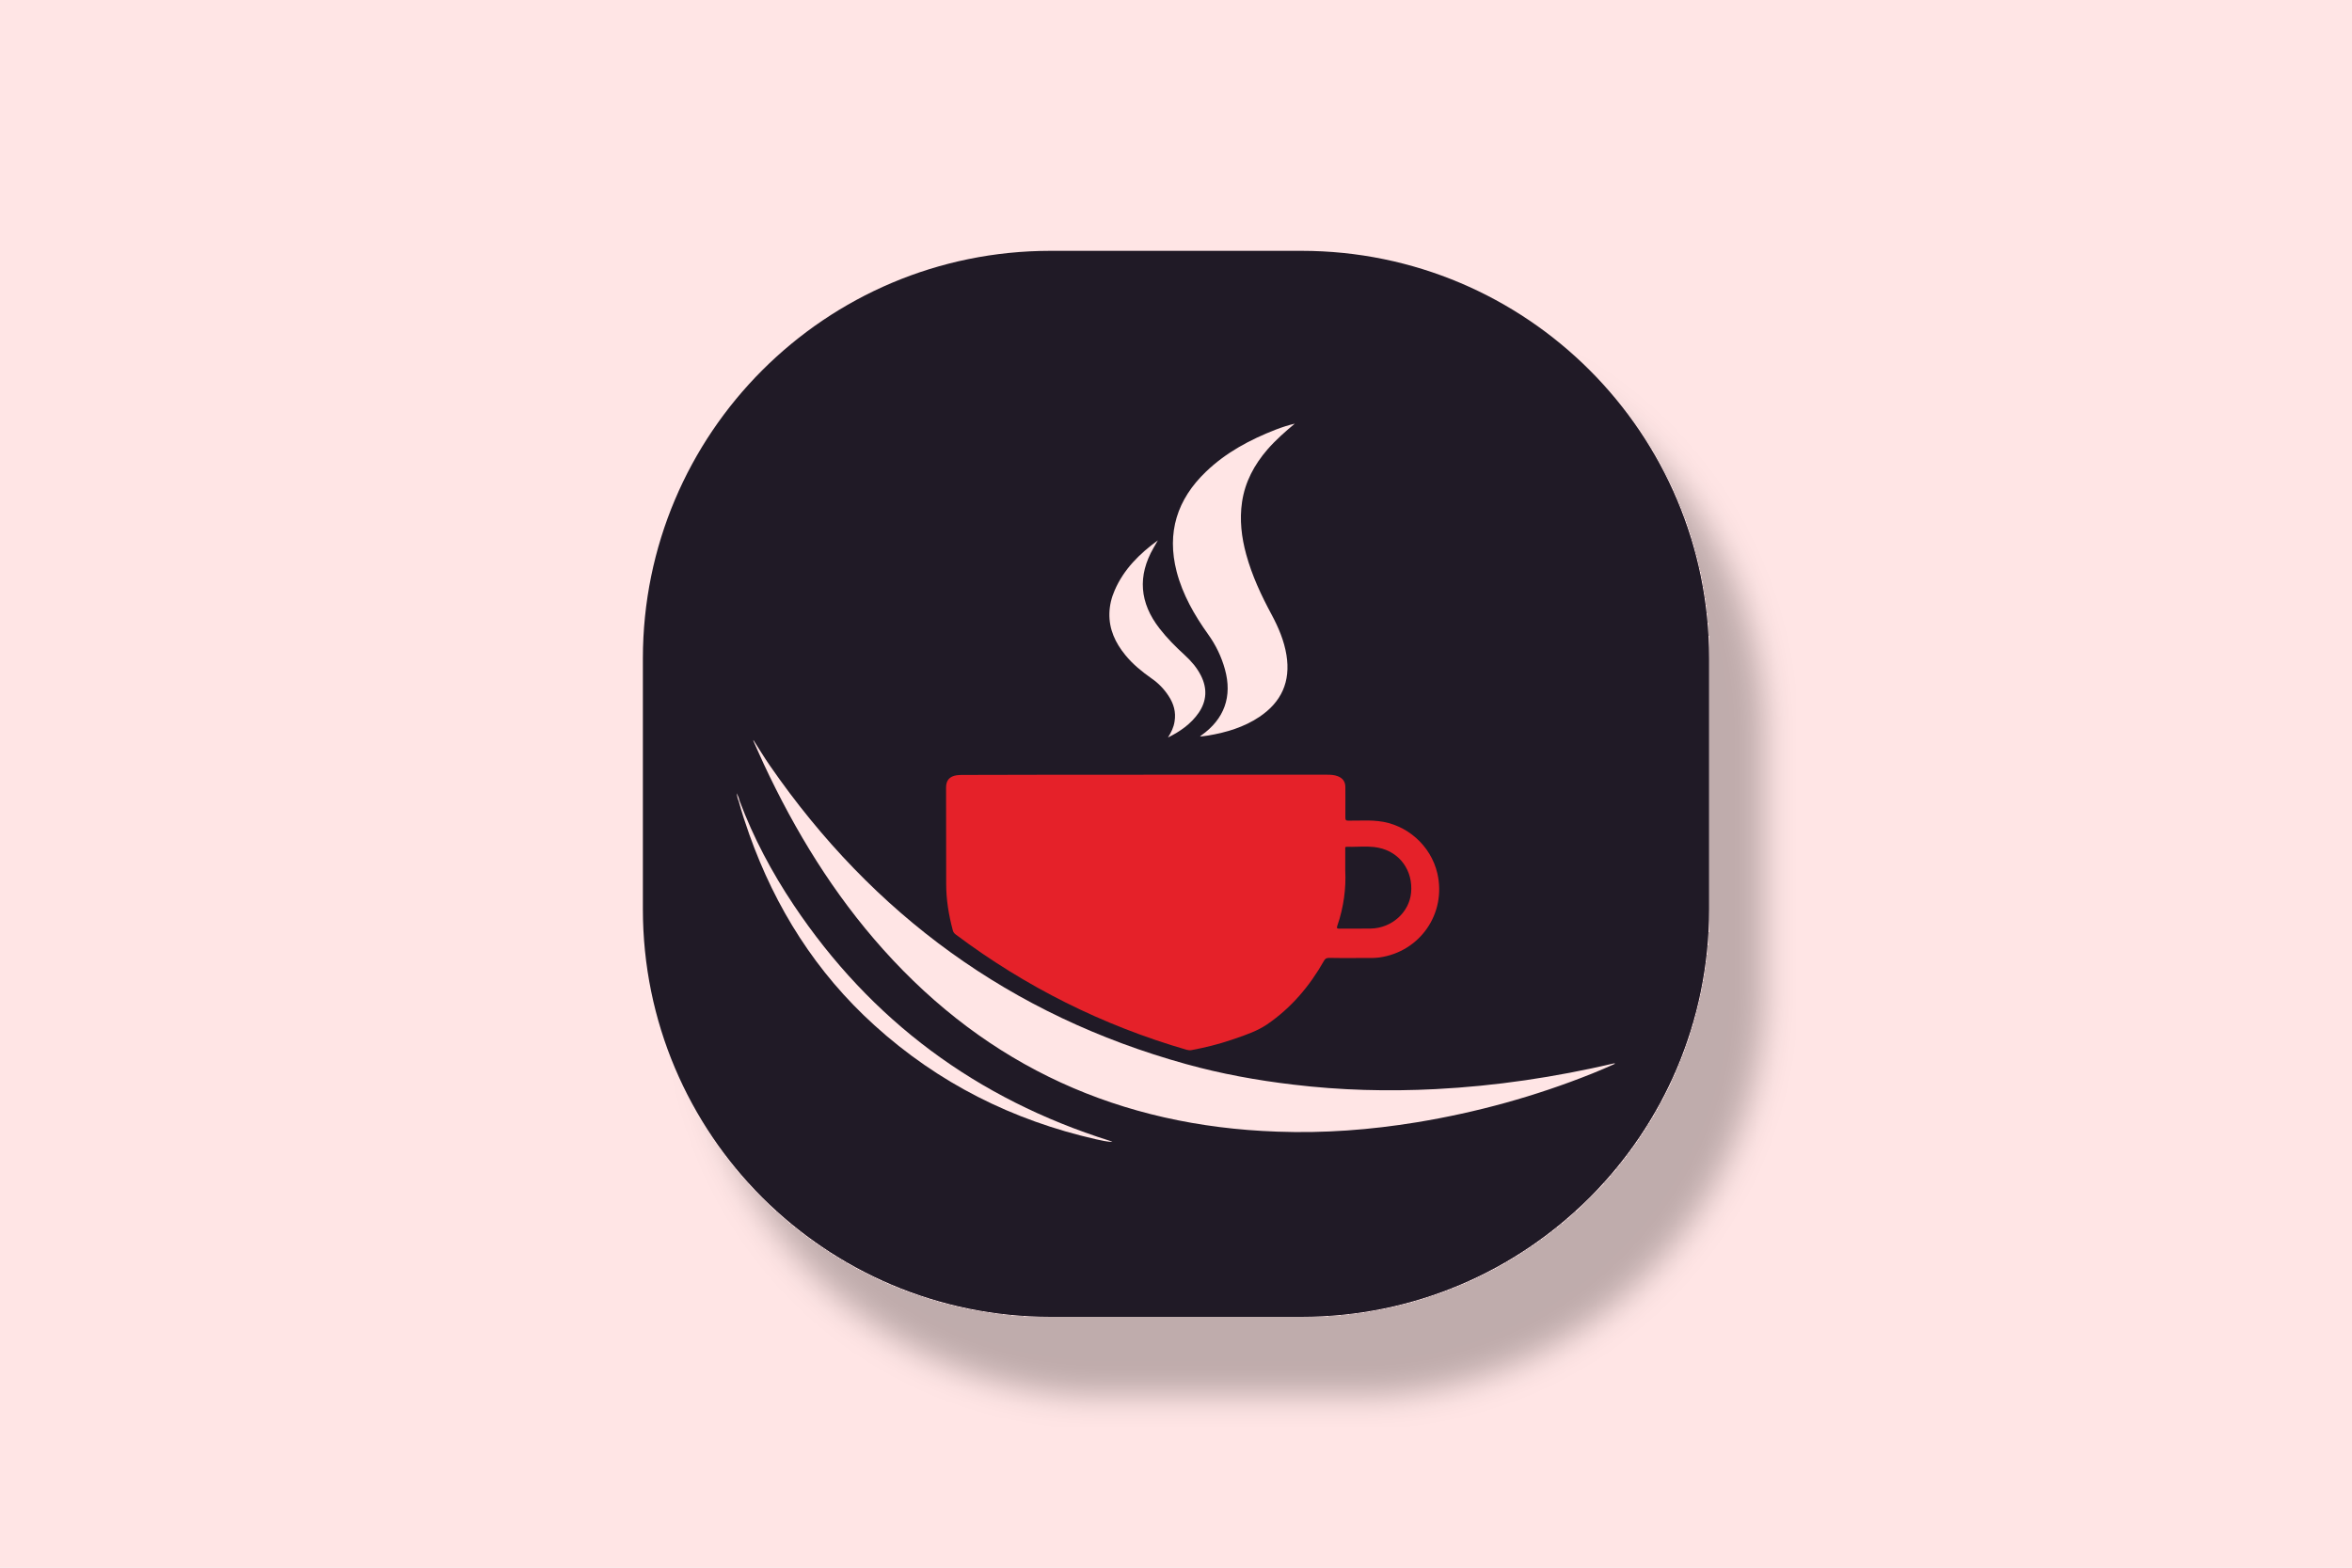
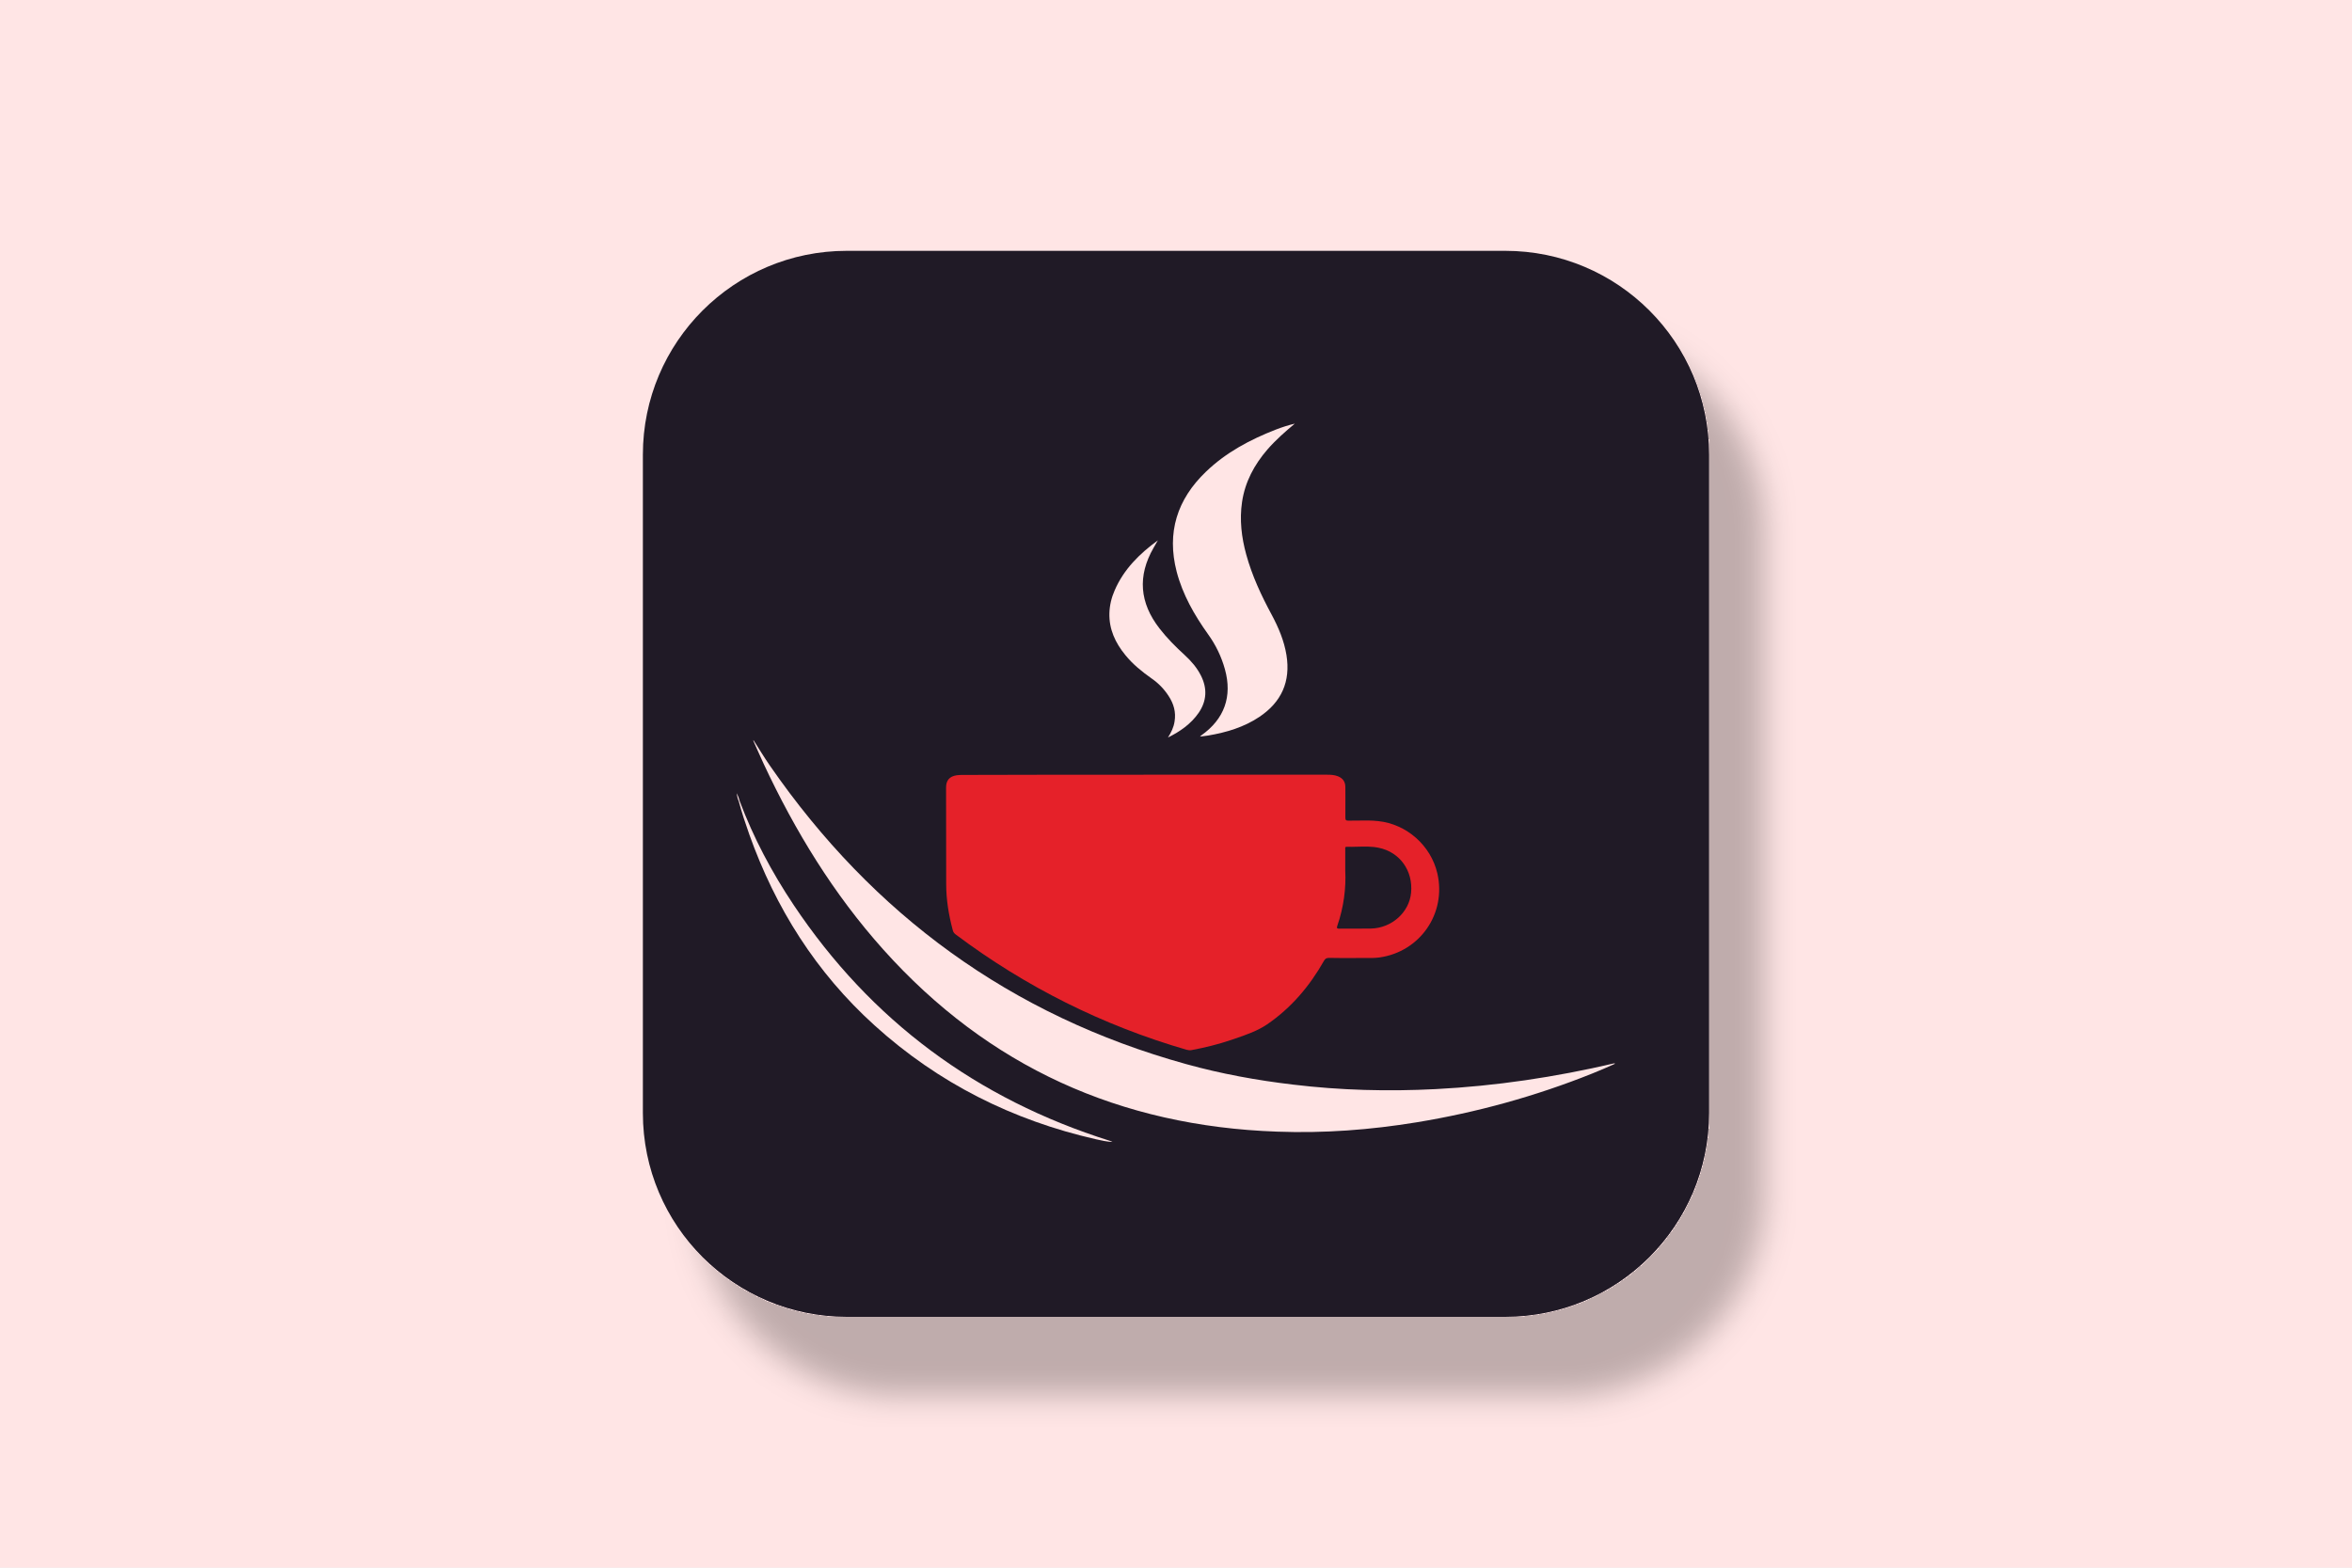
<svg xmlns="http://www.w3.org/2000/svg" width="300" height="200" viewBox="0 0 300 200" fill="none">
  <g clip-path="url(#clip0_722_10)">
    <path d="M0 0H300V200H0V0Z" fill="#FFE5E5" />
    <g filter="url(#filter0_d_722_10)">
-       <rect x="82" y="32" width="136" height="136" rx="52" fill="#201A26" />
+       <rect x="82" y="32" width="136" height="136" rx="26" fill="#201A26" />
    </g>
    <path d="M96.097 94.408C96.812 95.529 97.471 96.623 98.2 97.674C111.35 116.698 128.929 129.553 151.275 135.749C155.761 136.997 160.317 137.824 164.944 138.371C170.986 139.1 177.042 139.254 183.098 138.946C190.78 138.553 198.365 137.417 205.851 135.665C205.893 135.651 205.935 135.665 206.005 135.707C205.514 135.917 205.037 136.142 204.547 136.352C204.056 136.562 203.551 136.773 203.061 136.969C195.841 139.857 188.383 141.917 180.701 143.179C174.799 144.146 168.869 144.595 162.897 144.371C142.892 143.67 126.056 136.1 112.654 121.128C106.317 114.048 101.425 106.044 97.415 97.464C96.966 96.497 96.546 95.529 96.111 94.562C96.097 94.548 96.097 94.506 96.097 94.408Z" fill="#FFE5E5" />
    <path d="M165.154 54.047C163.921 55.07 162.715 56.136 161.664 57.341C159.982 59.29 158.804 61.477 158.425 64.042C158.089 66.313 158.355 68.542 158.958 70.743C159.701 73.449 160.879 75.972 162.211 78.439C163.08 80.066 163.795 81.748 164.089 83.57C164.636 86.949 163.458 89.57 160.626 91.463C158.65 92.781 156.435 93.439 154.122 93.832C153.785 93.888 153.449 93.93 153.056 93.972C153.14 93.888 153.182 93.846 153.225 93.818C156.168 91.743 157.206 88.855 156.239 85.379C155.79 83.767 155.075 82.281 154.094 80.921C152.341 78.468 150.855 75.874 150.084 72.93C148.795 67.939 150.14 63.706 153.827 60.173C156.379 57.72 159.435 56.094 162.701 54.818C163.5 54.51 164.313 54.243 165.154 54.047Z" fill="#FFE5E5" />
    <path d="M148.977 94.084C149.383 93.453 149.706 92.794 149.818 92.037C150.014 90.845 149.706 89.78 149.061 88.799C148.486 87.901 147.757 87.159 146.888 86.556C145.654 85.686 144.491 84.747 143.537 83.57C142.262 82.014 141.449 80.275 141.505 78.228C141.533 77.219 141.771 76.238 142.178 75.313C143.341 72.621 145.346 70.644 147.687 68.934C147.505 69.257 147.322 69.565 147.14 69.887C145.065 73.49 145.36 76.911 147.897 80.177C148.851 81.411 149.958 82.518 151.108 83.57C151.935 84.327 152.678 85.182 153.182 86.191C154.009 87.831 153.925 89.43 152.888 90.944C151.893 92.373 150.519 93.327 148.977 94.084Z" fill="#FFE5E5" />
-     <path d="M94.332 102.159C96.098 106.869 98.439 111.271 101.229 115.449C111.112 130.239 124.598 140.192 141.533 145.533C141.659 145.575 141.771 145.617 141.898 145.687C141.197 145.659 140.51 145.505 139.823 145.351C129.155 142.926 119.664 138.173 111.533 130.799C104.103 124.07 98.916 115.855 95.566 106.435C95.075 105.047 94.612 103.659 94.234 102.243C94.22 102.145 94.262 102.131 94.332 102.159Z" fill="#FFE5E5" />
+     <path d="M94.332 102.159C96.098 106.869 98.439 111.271 101.229 115.449C111.112 130.239 124.598 140.192 141.533 145.533C141.659 145.575 141.771 145.617 141.898 145.687C141.197 145.659 140.51 145.505 139.823 145.351C129.154 142.926 119.664 138.173 111.533 130.799C104.103 124.07 98.916 115.855 95.566 106.435C95.075 105.047 94.612 103.659 94.234 102.243C94.22 102.145 94.262 102.131 94.332 102.159Z" fill="#FFE5E5" />
    <path d="M94.332 102.159C94.304 102.187 94.276 102.215 94.248 102.243C94.065 101.921 94.037 101.542 93.953 101.192C94.121 101.486 94.248 101.808 94.332 102.159Z" fill="#FFE5E5" />
    <path fill-rule="evenodd" clip-rule="evenodd" d="M169.318 98.836H146.085C138.348 98.836 130.597 98.836 122.859 98.864C122.579 98.864 122.299 98.864 122.032 98.906C121.107 99.046 120.672 99.551 120.672 100.476C120.672 104.584 120.672 108.677 120.687 112.771C120.687 114.775 121.009 116.738 121.528 118.672C121.584 118.911 121.71 119.079 121.906 119.219C130.822 125.906 140.635 130.813 151.346 133.925C151.57 133.981 151.766 134.009 151.99 133.967C153.715 133.644 155.411 133.224 157.065 132.663C157.241 132.602 157.417 132.541 157.594 132.481C158.991 132.001 160.389 131.521 161.621 130.687C164.691 128.584 167.047 125.808 168.869 122.584C169.023 122.303 169.191 122.205 169.514 122.205C170.502 122.226 171.482 122.224 172.465 122.221C172.794 122.22 173.123 122.219 173.453 122.219C173.701 122.215 173.947 122.217 174.193 122.219C174.781 122.224 175.365 122.228 175.948 122.149C181.135 121.42 184.514 116.528 183.336 111.425C182.509 107.864 179.425 105.13 175.78 104.752C174.922 104.656 174.057 104.671 173.195 104.686C172.789 104.693 172.385 104.7 171.981 104.696C171.673 104.696 171.603 104.612 171.603 104.303C171.612 103.444 171.609 102.591 171.606 101.736C171.604 101.307 171.603 100.879 171.603 100.448C171.603 99.747 171.308 99.299 170.649 99.032C170.215 98.864 169.766 98.836 169.318 98.836ZM171.589 108.341V111.088C171.701 113.261 171.406 115.729 170.565 118.14C170.467 118.434 170.565 118.476 170.832 118.476C171.408 118.47 171.983 118.472 172.557 118.474C173.322 118.476 174.086 118.478 174.855 118.462C177.519 118.406 179.748 116.401 179.986 113.892C180.252 111.102 178.57 108.719 175.864 108.158C174.967 107.971 174.051 107.996 173.137 108.021C172.68 108.034 172.224 108.046 171.771 108.032C171.57 108.02 171.578 108.147 171.586 108.271C171.587 108.295 171.589 108.318 171.589 108.341Z" fill="#E52129" />
  </g>
  <defs>
    <filter id="filter0_d_722_10" x="82" y="32" width="147" height="150" filterUnits="userSpaceOnUse" color-interpolation-filters="sRGB">
      <feFlood flood-opacity="0" result="BackgroundImageFix" />
      <feColorMatrix in="SourceAlpha" type="matrix" values="0 0 0 0 0 0 0 0 0 0 0 0 0 0 0 0 0 0 127 0" result="hardAlpha" />
      <feOffset dx="7" dy="10" />
      <feGaussianBlur stdDeviation="2" />
      <feComposite in2="hardAlpha" operator="out" />
      <feColorMatrix type="matrix" values="0 0 0 0 0 0 0 0 0 0 0 0 0 0 0 0 0 0 0.25 0" />
      <feBlend mode="normal" in2="BackgroundImageFix" result="effect1_dropShadow_722_10" />
      <feBlend mode="normal" in="SourceGraphic" in2="effect1_dropShadow_722_10" result="shape" />
    </filter>
    <clipPath id="clip0_722_10">
      <rect width="300" height="200" fill="white" />
    </clipPath>
  </defs>
</svg>
